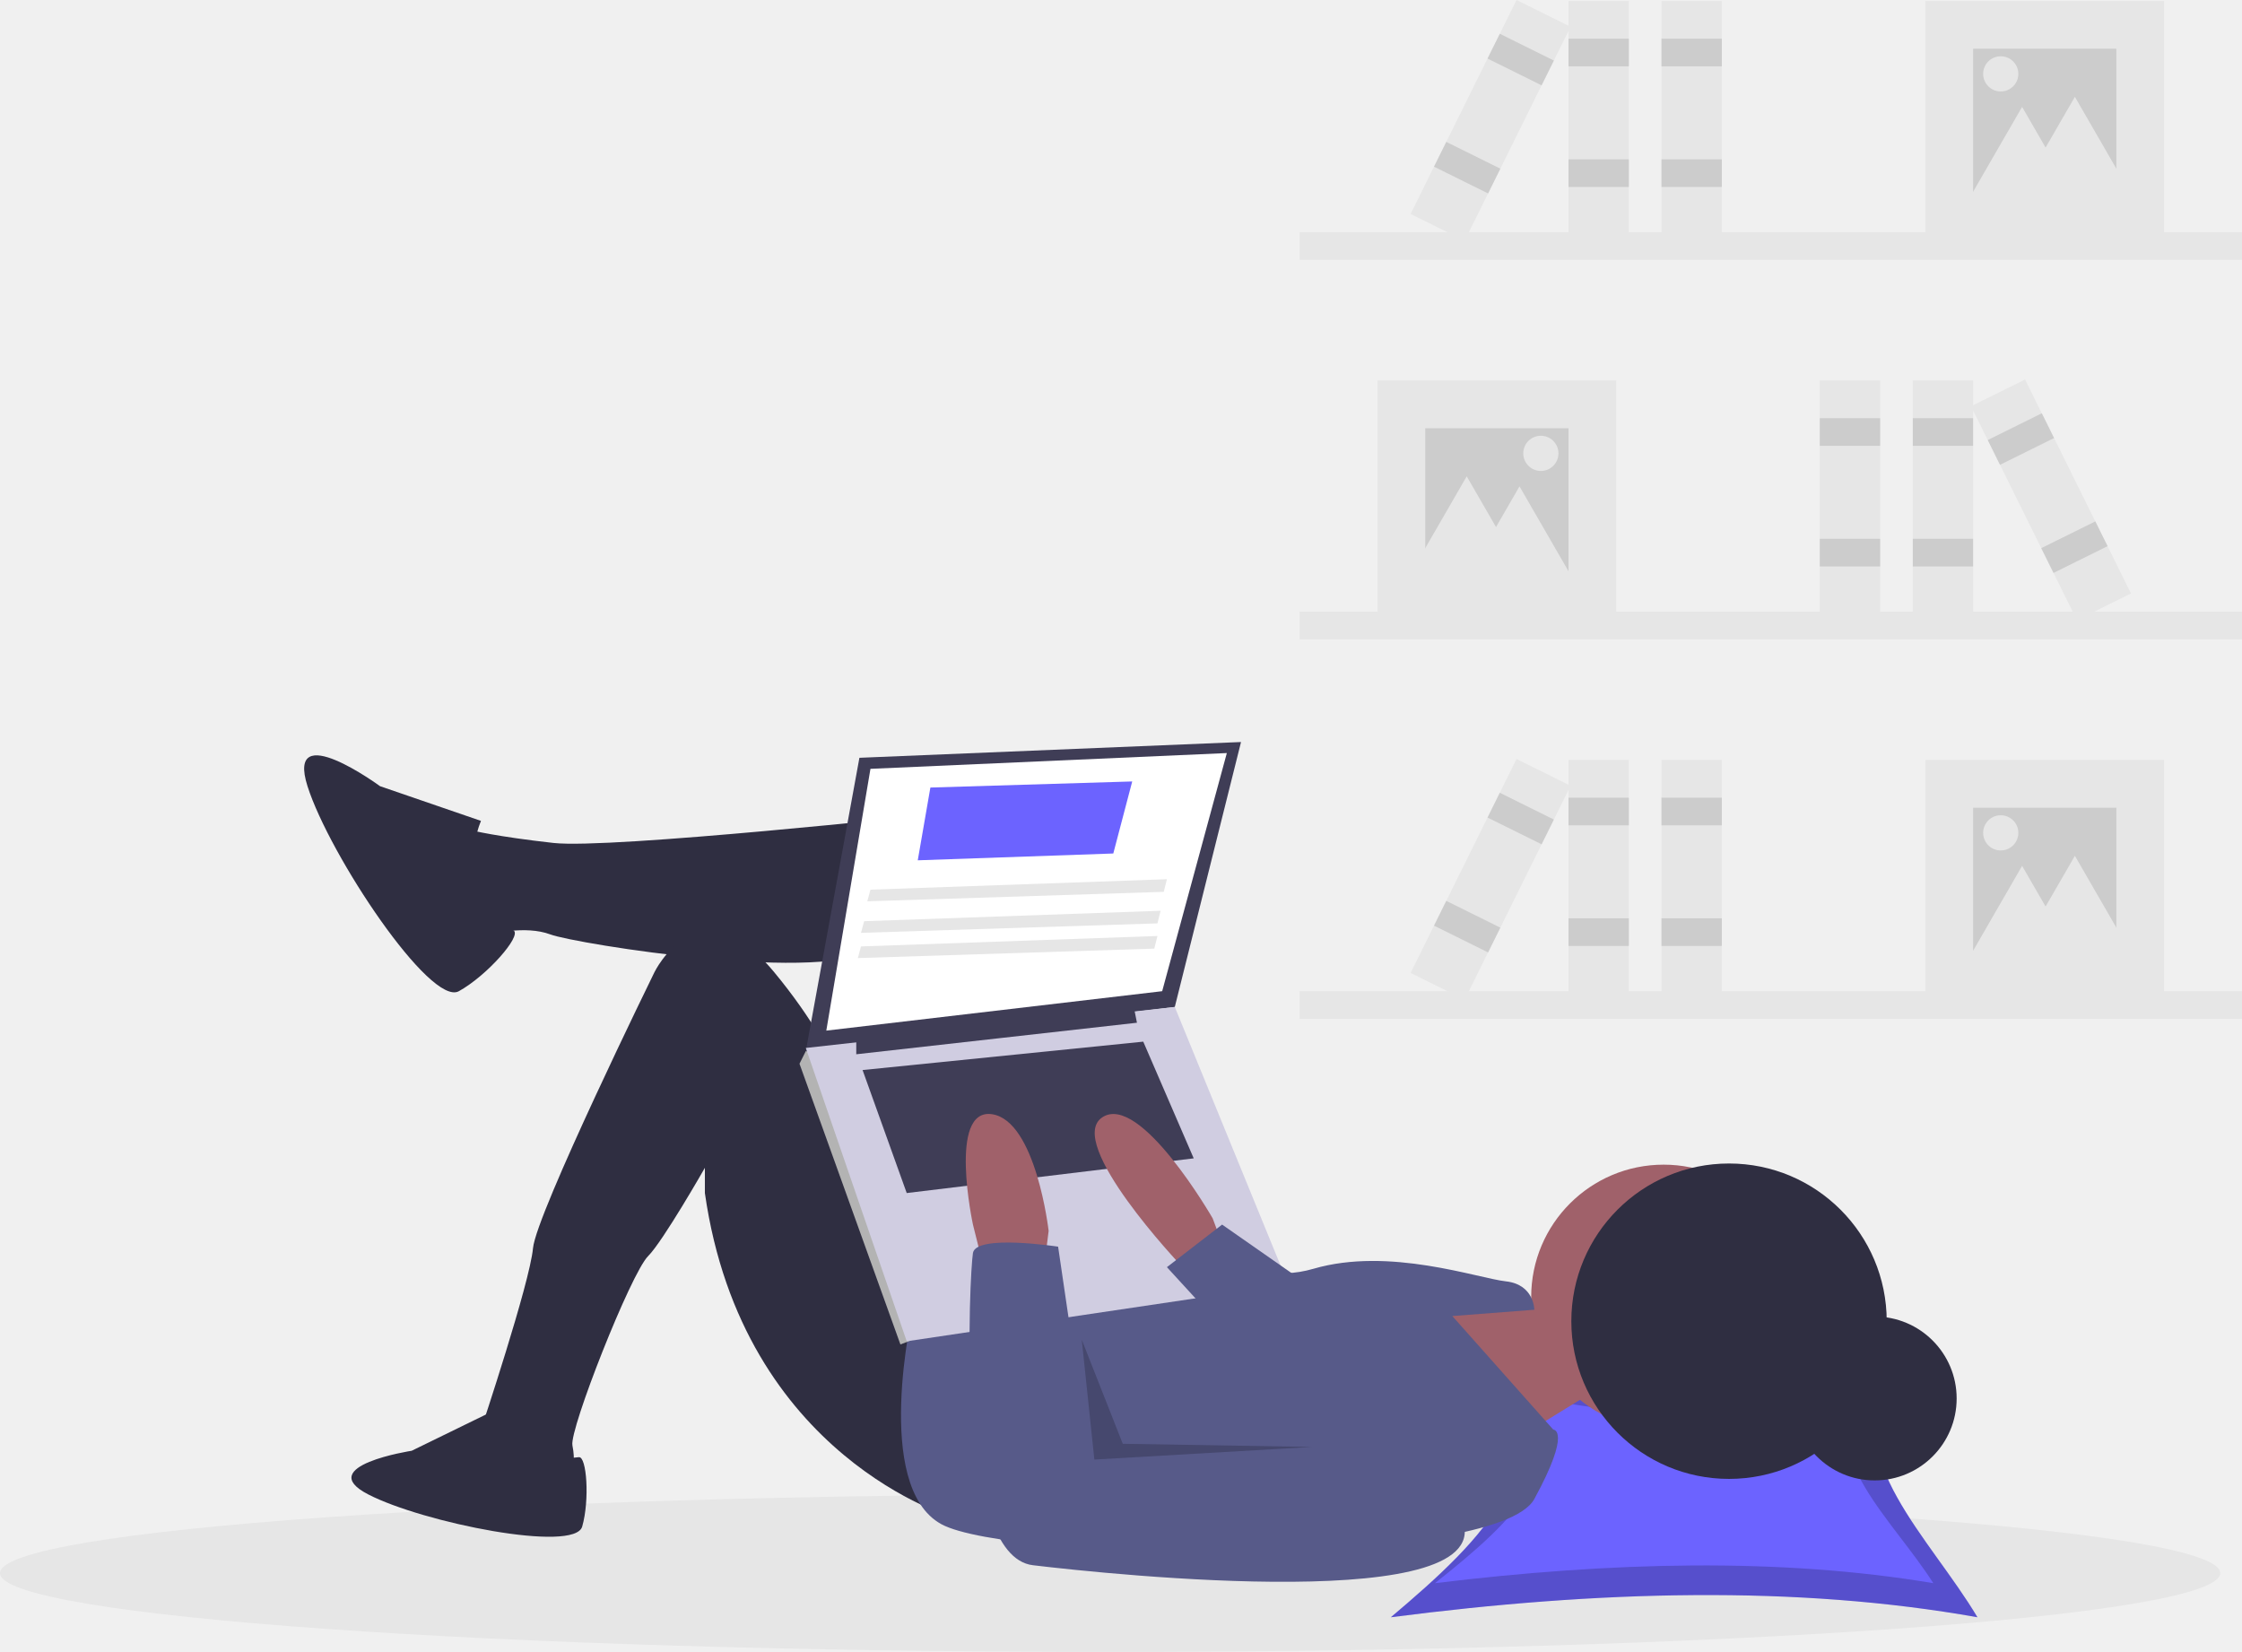
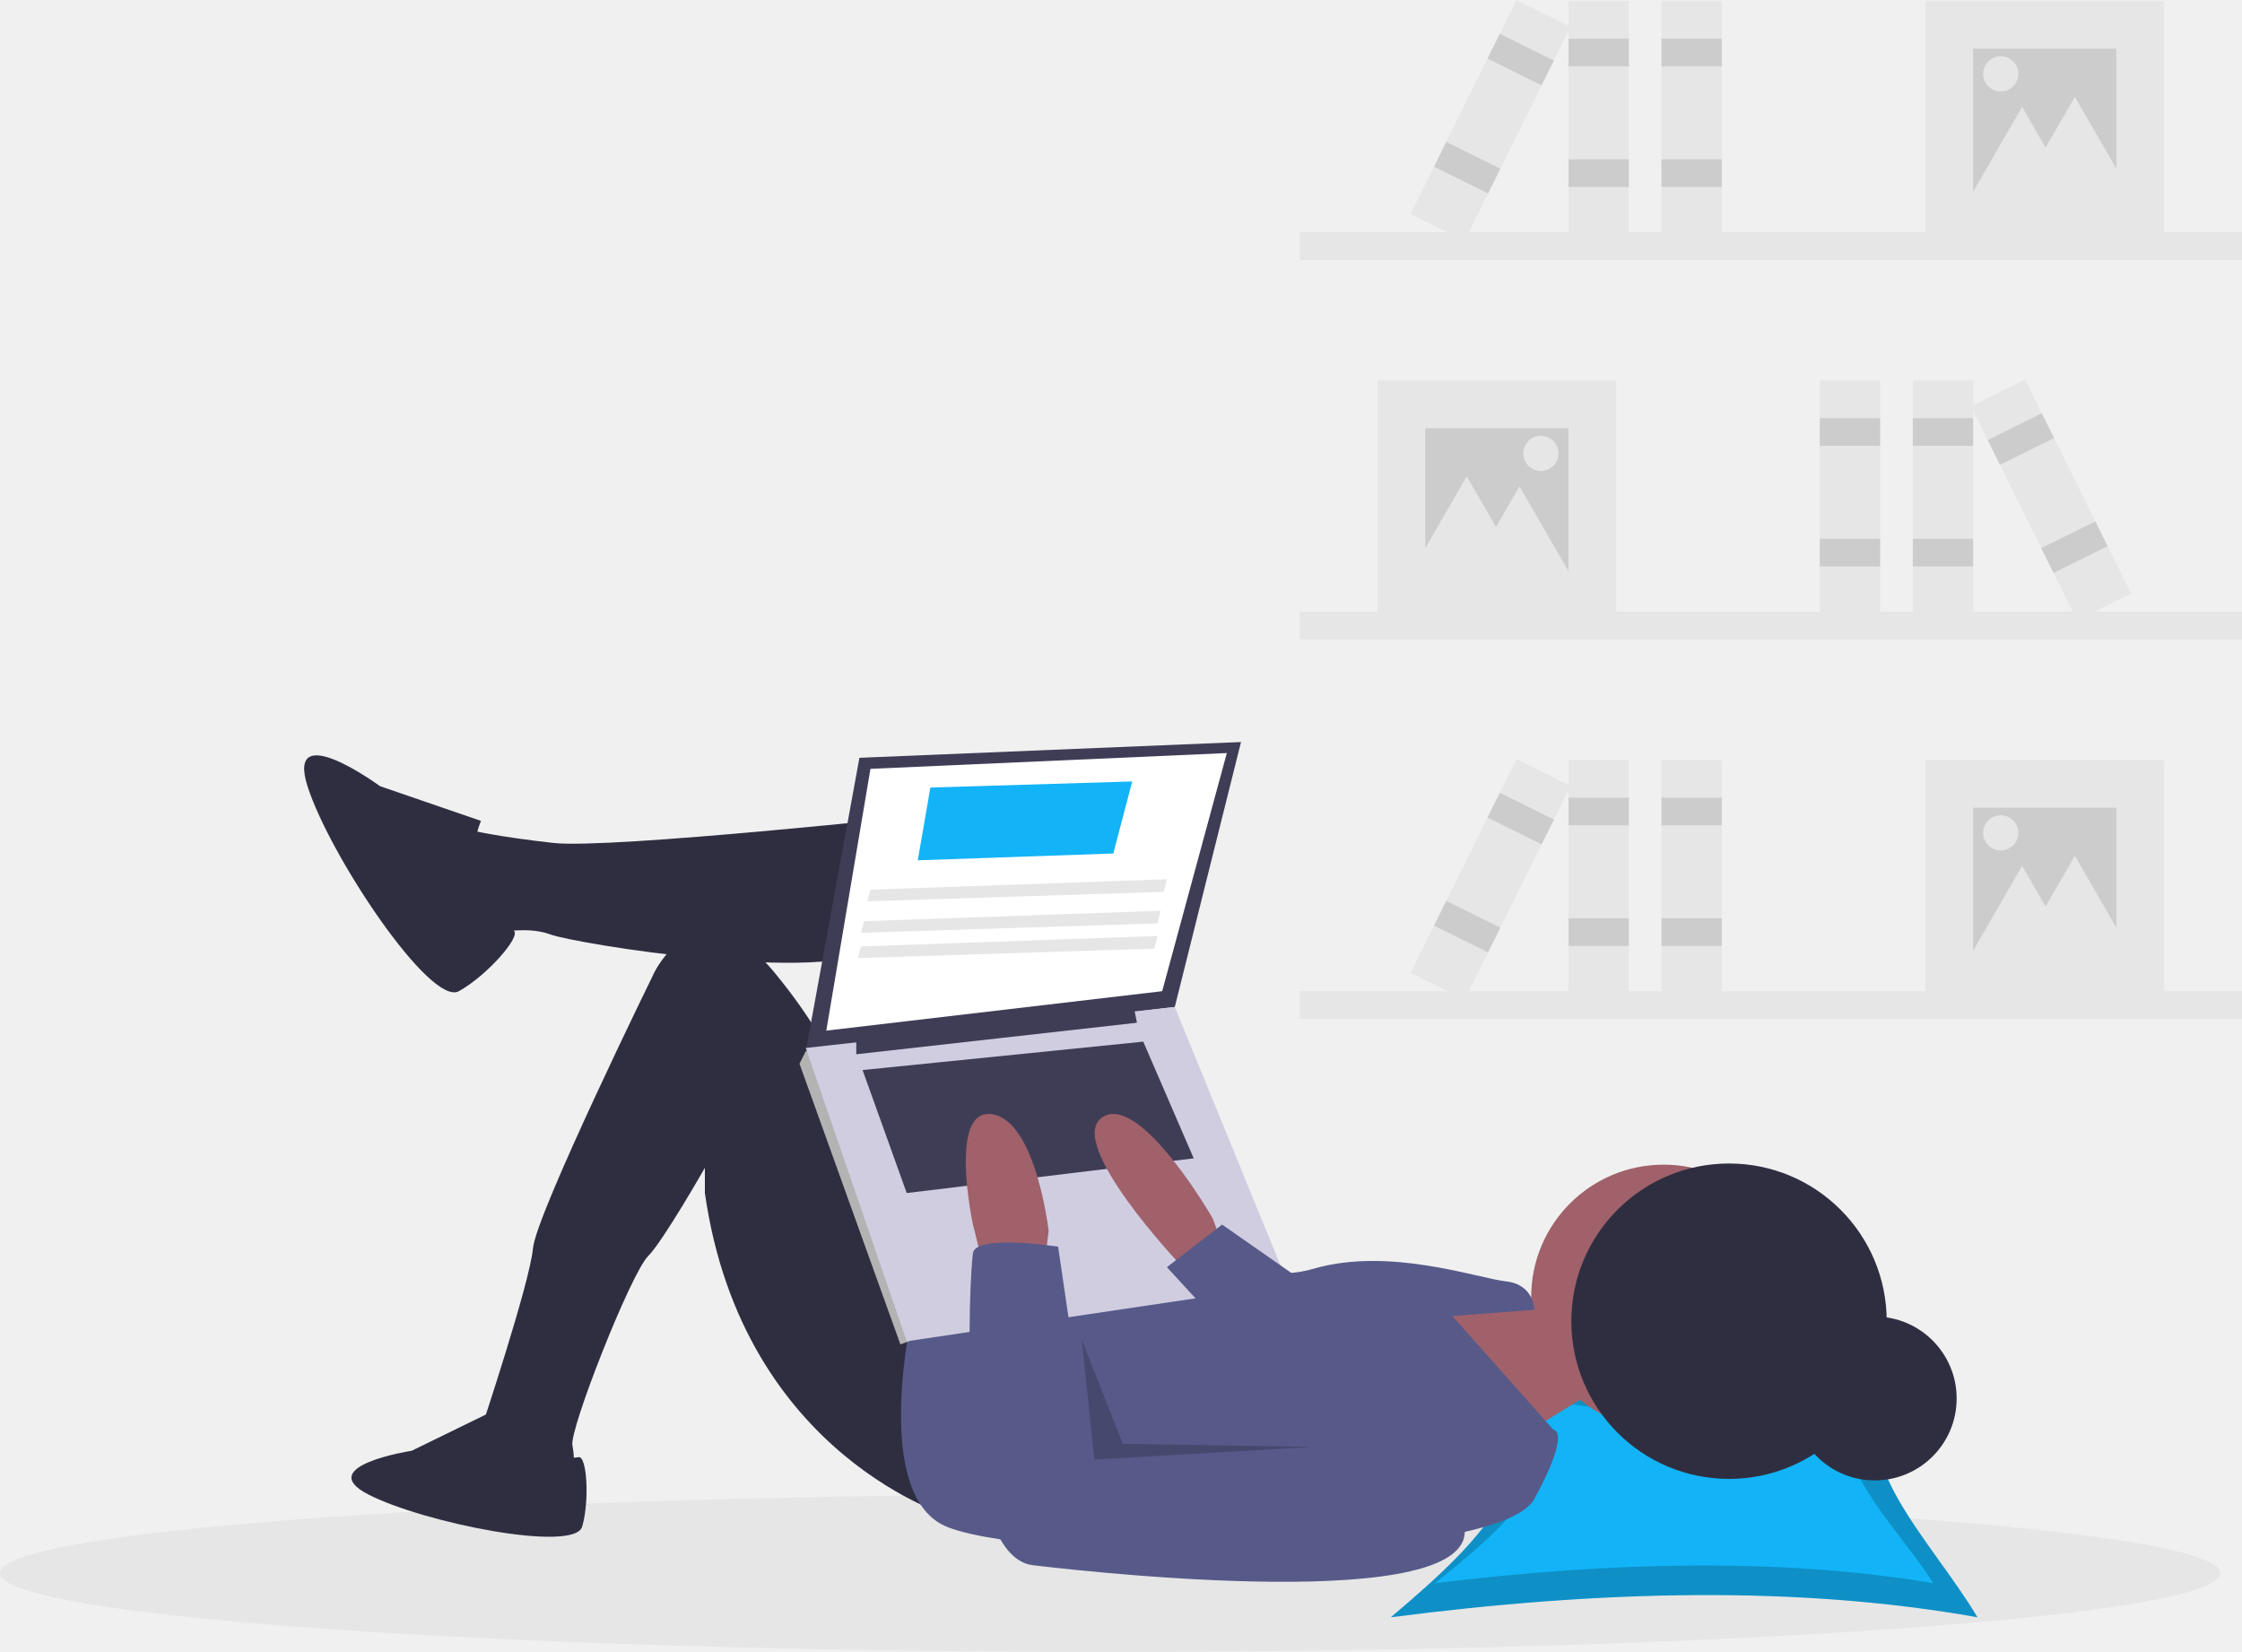
<svg xmlns="http://www.w3.org/2000/svg" id="b3df86d2-2022-47c6-a781-bb5144daf06b" data-name="Layer 1" width="802.027" height="590.916" viewBox="0 0 802.027 590.916">
  <rect x="464.906" y="218.808" width="337.121" height="9.889" fill="#e6e6e6" />
  <rect x="492.774" y="136.101" width="85.404" height="85.404" fill="#e6e6e6" />
  <rect x="509.855" y="153.182" width="51.242" height="51.242" fill="#ccc" />
  <rect x="684.259" y="136.101" width="21.576" height="85.404" fill="#e6e6e6" />
  <rect x="684.259" y="149.586" width="21.576" height="9.889" fill="#ccc" />
  <rect x="684.259" y="192.737" width="21.576" height="9.889" fill="#ccc" />
  <rect x="650.997" y="136.101" width="21.576" height="85.404" fill="#e6e6e6" />
  <rect x="650.997" y="149.586" width="21.576" height="9.889" fill="#ccc" />
  <rect x="650.997" y="192.737" width="21.576" height="9.889" fill="#ccc" />
  <rect x="921.902" y="290.643" width="21.576" height="85.404" transform="translate(-250.0565 293.892) rotate(-26.3396)" fill="#e6e6e6" />
  <rect x="911.133" y="306.647" width="21.576" height="9.889" transform="translate(-241.5231 286.8553) rotate(-26.3396)" fill="#ccc" />
  <rect x="930.279" y="345.319" width="21.576" height="9.889" transform="translate(-256.6936 299.365) rotate(-26.3396)" fill="#ccc" />
  <polygon points="524.688 170.382 535.554 189.201 546.419 208.02 524.688 208.02 502.958 208.02 513.823 189.201 524.688 170.382" fill="#e6e6e6" />
  <polygon points="543.567 173.978 554.432 192.797 565.298 211.616 543.567 211.616 521.837 211.616 532.702 192.797 543.567 173.978" fill="#e6e6e6" />
  <circle cx="551.209" cy="162.171" r="6.293" fill="#e6e6e6" />
  <rect x="663.892" y="237.602" width="337.121" height="9.889" transform="translate(1465.919 330.5513) rotate(-180)" fill="#e6e6e6" />
  <rect x="887.741" y="154.895" width="85.404" height="85.404" transform="translate(1661.899 240.6523) rotate(-180)" fill="#e6e6e6" />
  <rect x="904.821" y="171.976" width="51.242" height="51.242" transform="translate(1661.899 240.6523) rotate(-180)" fill="#ccc" />
  <rect x="760.084" y="154.895" width="21.576" height="85.404" transform="translate(1342.757 240.6523) rotate(-180)" fill="#e6e6e6" />
  <rect x="760.084" y="168.38" width="21.576" height="9.889" transform="translate(1342.757 192.1068) rotate(-180)" fill="#ccc" />
  <rect x="760.084" y="211.531" width="21.576" height="9.889" transform="translate(1342.757 278.4099) rotate(-180)" fill="#ccc" />
  <rect x="793.347" y="154.895" width="21.576" height="85.404" transform="translate(1409.283 240.6523) rotate(-180)" fill="#e6e6e6" />
  <rect x="793.347" y="168.38" width="21.576" height="9.889" transform="translate(1409.283 192.1068) rotate(-180)" fill="#ccc" />
  <rect x="793.347" y="211.531" width="21.576" height="9.889" transform="translate(1409.283 278.4099) rotate(-180)" fill="#ccc" />
  <rect x="721.427" y="154.895" width="21.576" height="85.404" transform="translate(1101.754 545.0149) rotate(-153.6604)" fill="#e6e6e6" />
  <rect x="732.197" y="170.9" width="21.576" height="9.889" transform="translate(1131.826 508.5461) rotate(-153.6604)" fill="#ccc" />
  <rect x="713.051" y="209.571" width="21.576" height="9.889" transform="translate(1078.364 573.3795) rotate(-153.6604)" fill="#ccc" />
  <polygon points="742.244 34.634 731.379 53.453 720.514 72.272 742.244 72.272 763.975 72.272 753.109 53.453 742.244 34.634" fill="#e6e6e6" />
  <polygon points="723.365 38.23 712.5 57.049 701.635 75.868 723.365 75.868 745.096 75.868 734.231 57.049 723.365 38.23" fill="#e6e6e6" />
  <circle cx="715.724" cy="26.424" r="6.293" fill="#e6e6e6" />
  <rect x="663.892" y="509.097" width="337.121" height="9.889" transform="translate(1465.919 873.5416) rotate(-180)" fill="#e6e6e6" />
  <rect x="887.741" y="426.39" width="85.404" height="85.404" transform="translate(1661.899 783.6425) rotate(-180)" fill="#e6e6e6" />
  <rect x="904.821" y="443.471" width="51.242" height="51.242" transform="translate(1661.899 783.6425) rotate(-180)" fill="#ccc" />
  <rect x="760.084" y="426.39" width="21.576" height="85.404" transform="translate(1342.757 783.6425) rotate(-180)" fill="#e6e6e6" />
  <rect x="760.084" y="439.875" width="21.576" height="9.889" transform="translate(1342.757 735.0971) rotate(-180)" fill="#ccc" />
  <rect x="760.084" y="483.027" width="21.576" height="9.889" transform="translate(1342.757 821.4002) rotate(-180)" fill="#ccc" />
  <rect x="793.347" y="426.39" width="21.576" height="85.404" transform="translate(1409.283 783.6425) rotate(-180)" fill="#e6e6e6" />
  <rect x="793.347" y="439.875" width="21.576" height="9.889" transform="translate(1409.283 735.0971) rotate(-180)" fill="#ccc" />
  <rect x="793.347" y="483.027" width="21.576" height="9.889" transform="translate(1409.283 821.4002) rotate(-180)" fill="#ccc" />
  <rect x="721.427" y="426.39" width="21.576" height="85.404" transform="translate(981.2936 1059.819) rotate(-153.6604)" fill="#e6e6e6" />
  <rect x="732.197" y="442.395" width="21.576" height="9.889" transform="translate(1011.366 1023.35) rotate(-153.6604)" fill="#ccc" />
  <rect x="713.051" y="481.067" width="21.576" height="9.889" transform="translate(957.9038 1088.183) rotate(-153.6604)" fill="#ccc" />
  <polygon points="742.244 306.129 731.379 324.948 720.514 343.768 742.244 343.768 763.975 343.768 753.109 324.948 742.244 306.129" fill="#e6e6e6" />
  <polygon points="723.365 309.725 712.5 328.544 701.635 347.364 723.365 347.364 745.096 347.364 734.231 328.544 723.365 309.725" fill="#e6e6e6" />
  <circle cx="715.724" cy="297.919" r="6.293" fill="#e6e6e6" />
  <ellipse cx="397.129" cy="562.711" rx="397.129" ry="28.205" fill="#e6e6e6" />
-   <path d="M906.373,733.048c-64.755-11.525-135.567-9.609-209.847,0,33.855-28.581,63.075-57.163,29.219-85.744,66.039,13.624,75.289,12.245,148.752,0C857.459,675.885,889.334,704.467,906.373,733.048Z" transform="translate(-198.9865 -154.5418)" fill="#6c63ff" />
+   <path d="M906.373,733.048c-64.755-11.525-135.567-9.609-209.847,0,33.855-28.581,63.075-57.163,29.219-85.744,66.039,13.624,75.289,12.245,148.752,0C857.459,675.885,889.334,704.467,906.373,733.048Z" transform="translate(-198.9865 -154.5418)" fill="#12b4f7" />
  <path d="M906.373,733.048c-64.755-11.525-135.567-9.609-209.847,0,33.855-28.581,63.075-57.163,29.219-85.744,66.039,13.624,75.289,12.245,148.752,0C857.459,675.885,889.334,704.467,906.373,733.048Z" transform="translate(-198.9865 -154.5418)" opacity="0.2" />
-   <path d="M890.578,720.854c-55.007-9.2-115.159-7.67-178.257,0C741.08,698.04,765.901,675.226,737.142,652.412c56.098,10.875,63.955,9.774,126.359,0C849.027,675.226,876.104,698.04,890.578,720.854Z" transform="translate(-198.9865 -154.5418)" fill="#6c63ff" />
+   <path d="M890.578,720.854c-55.007-9.2-115.159-7.67-178.257,0C741.08,698.04,765.901,675.226,737.142,652.412c56.098,10.875,63.955,9.774,126.359,0C849.027,675.226,876.104,698.04,890.578,720.854Z" transform="translate(-198.9865 -154.5418)" fill="#12b4f7" />
  <circle cx="670.64" cy="500.244" r="29.309" fill="#2f2e41" />
  <polygon points="537.591 466.249 557.899 469.634 568.053 498.967 538.72 517.019 504.873 466.249 536.463 466.249 537.591 466.249" fill="#a0616a" />
  <circle cx="595.13" cy="463.993" r="47.385" fill="#a0616a" />
  <path d="M532.372,445.919s-115.077,12.41-135.385,10.154-29.333-4.513-29.333-4.513-13.539,18.051-6.769,25.949A48.822,48.822,0,0,0,374.423,488.791s12.41-3.385,21.436,0,100.411,18.051,116.205,4.513S532.372,445.919,532.372,445.919Z" transform="translate(-198.9865 -154.5418)" fill="#2f2e41" />
  <path d="M540.27,697.509s-75.59-21.436-89.128-116.205v-9.026S436.185,598.516,430.833,603.868c-6.205,6.205-28.205,62.051-27.077,67.693s0,7.897,0,7.897l-32.718-3.385V665.919s17.487-52.462,18.615-64.872,43.436-98.718,43.436-98.718,15.795-32.718,42.872,0,29.333,55.282,29.333,55.282l34.974,67.693Z" transform="translate(-198.9865 -154.5418)" fill="#2f2e41" />
  <path d="M371.038,448.175l-36.103-12.41s-33.846-24.821-25.949,0,44,78.975,54.154,73.334,22.366-19.643,19.644-21.668S362.013,470.739,371.038,448.175Z" transform="translate(-198.9865 -154.5418)" fill="#2f2e41" />
  <path d="M375.402,659.259l-29.144,14.233s-35.244,5.422-15.589,15.589,73.876,21.011,76.587,11.522,1.635-25.236-1.216-24.818S383.535,678.236,375.402,659.259Z" transform="translate(-198.9865 -154.5418)" fill="#2f2e41" />
  <path d="M525.603,623.048s-14.667,63.18,10.154,76.718S734.322,715.561,747.86,690.74s6.769-24.821,6.769-24.821l-36.103-40.616L747.86,623.048s0-9.026-10.154-10.154-41.744-12.41-68.821-4.513-42.872-15.795-42.872-15.795Z" transform="translate(-198.9865 -154.5418)" fill="#575a89" />
  <polygon points="307.437 271.069 288.257 375.993 420.258 360.198 443.95 265.428 307.437 271.069" fill="#3f3d56" />
  <polygon points="311.386 275.018 295.591 368.659 415.745 354.557 438.873 269.377 311.386 275.018" fill="#fff" />
  <polygon points="292.77 377.121 288.257 375.993 286.001 380.505 322.104 480.916 325.499 479.618 326.616 473.019 292.77 377.121" fill="#b3b3b3" />
  <polygon points="288.257 374.864 324.36 479.788 460.873 459.48 420.258 360.198 288.257 374.864" fill="#d0cde1" />
  <polygon points="306.309 371.48 306.309 377.121 406.719 365.839 405.591 360.198 306.309 371.48" fill="#3f3d56" />
  <polygon points="308.565 382.762 324.36 426.762 427.027 414.352 408.976 372.608 308.565 382.762" fill="#3f3d56" />
  <path d="M636.167,599.355l-3.385-9.026s-25.949-45.128-39.487-36.103,28.205,53.026,28.205,53.026h13.539Z" transform="translate(-198.9865 -154.5418)" fill="#a0616a" />
  <path d="M550.423,606.124l-3.385-13.539s-9.026-41.744,6.769-39.487,20.308,41.744,20.308,41.744l-1.128,9.026Z" transform="translate(-198.9865 -154.5418)" fill="#a0616a" />
  <path d="M577.501,600.483s-29.333-4.513-30.462,2.256-6.769,108.308,21.436,111.693,168.103,18.051,153.436-16.923-37.231-30.462-37.231-30.462L588.783,677.202Z" transform="translate(-198.9865 -154.5418)" fill="#575a89" />
  <polygon points="467.078 458.916 437.181 438.044 417.437 453.275 442.258 480.352 467.078 458.916" fill="#575a89" />
  <polygon points="386.976 479.224 391.488 522.096 469.335 517.583 401.642 516.455 386.976 479.224" opacity="0.2" />
  <circle cx="618.521" cy="472.603" r="56.41" fill="#2f2e41" />
-   <polygon points="328.309 307.736 398.258 305.301 405.027 279.531 332.822 281.71 328.309 307.736" fill="#6c63ff" />
+   <polygon points="328.309 307.736 398.258 305.301 405.027 279.531 332.822 281.71 328.309 307.736" fill="#12b4f7" />
  <polygon points="310.258 322.403 416.309 319.018 417.437 314.505 311.386 318.239 310.258 322.403" fill="#e6e6e6" />
  <polygon points="308.001 333.685 414.053 330.3 415.181 325.787 309.129 329.521 308.001 333.685" fill="#e6e6e6" />
  <polygon points="306.873 342.71 412.924 339.326 414.053 334.813 308.001 338.546 306.873 342.71" fill="#e6e6e6" />
</svg>
